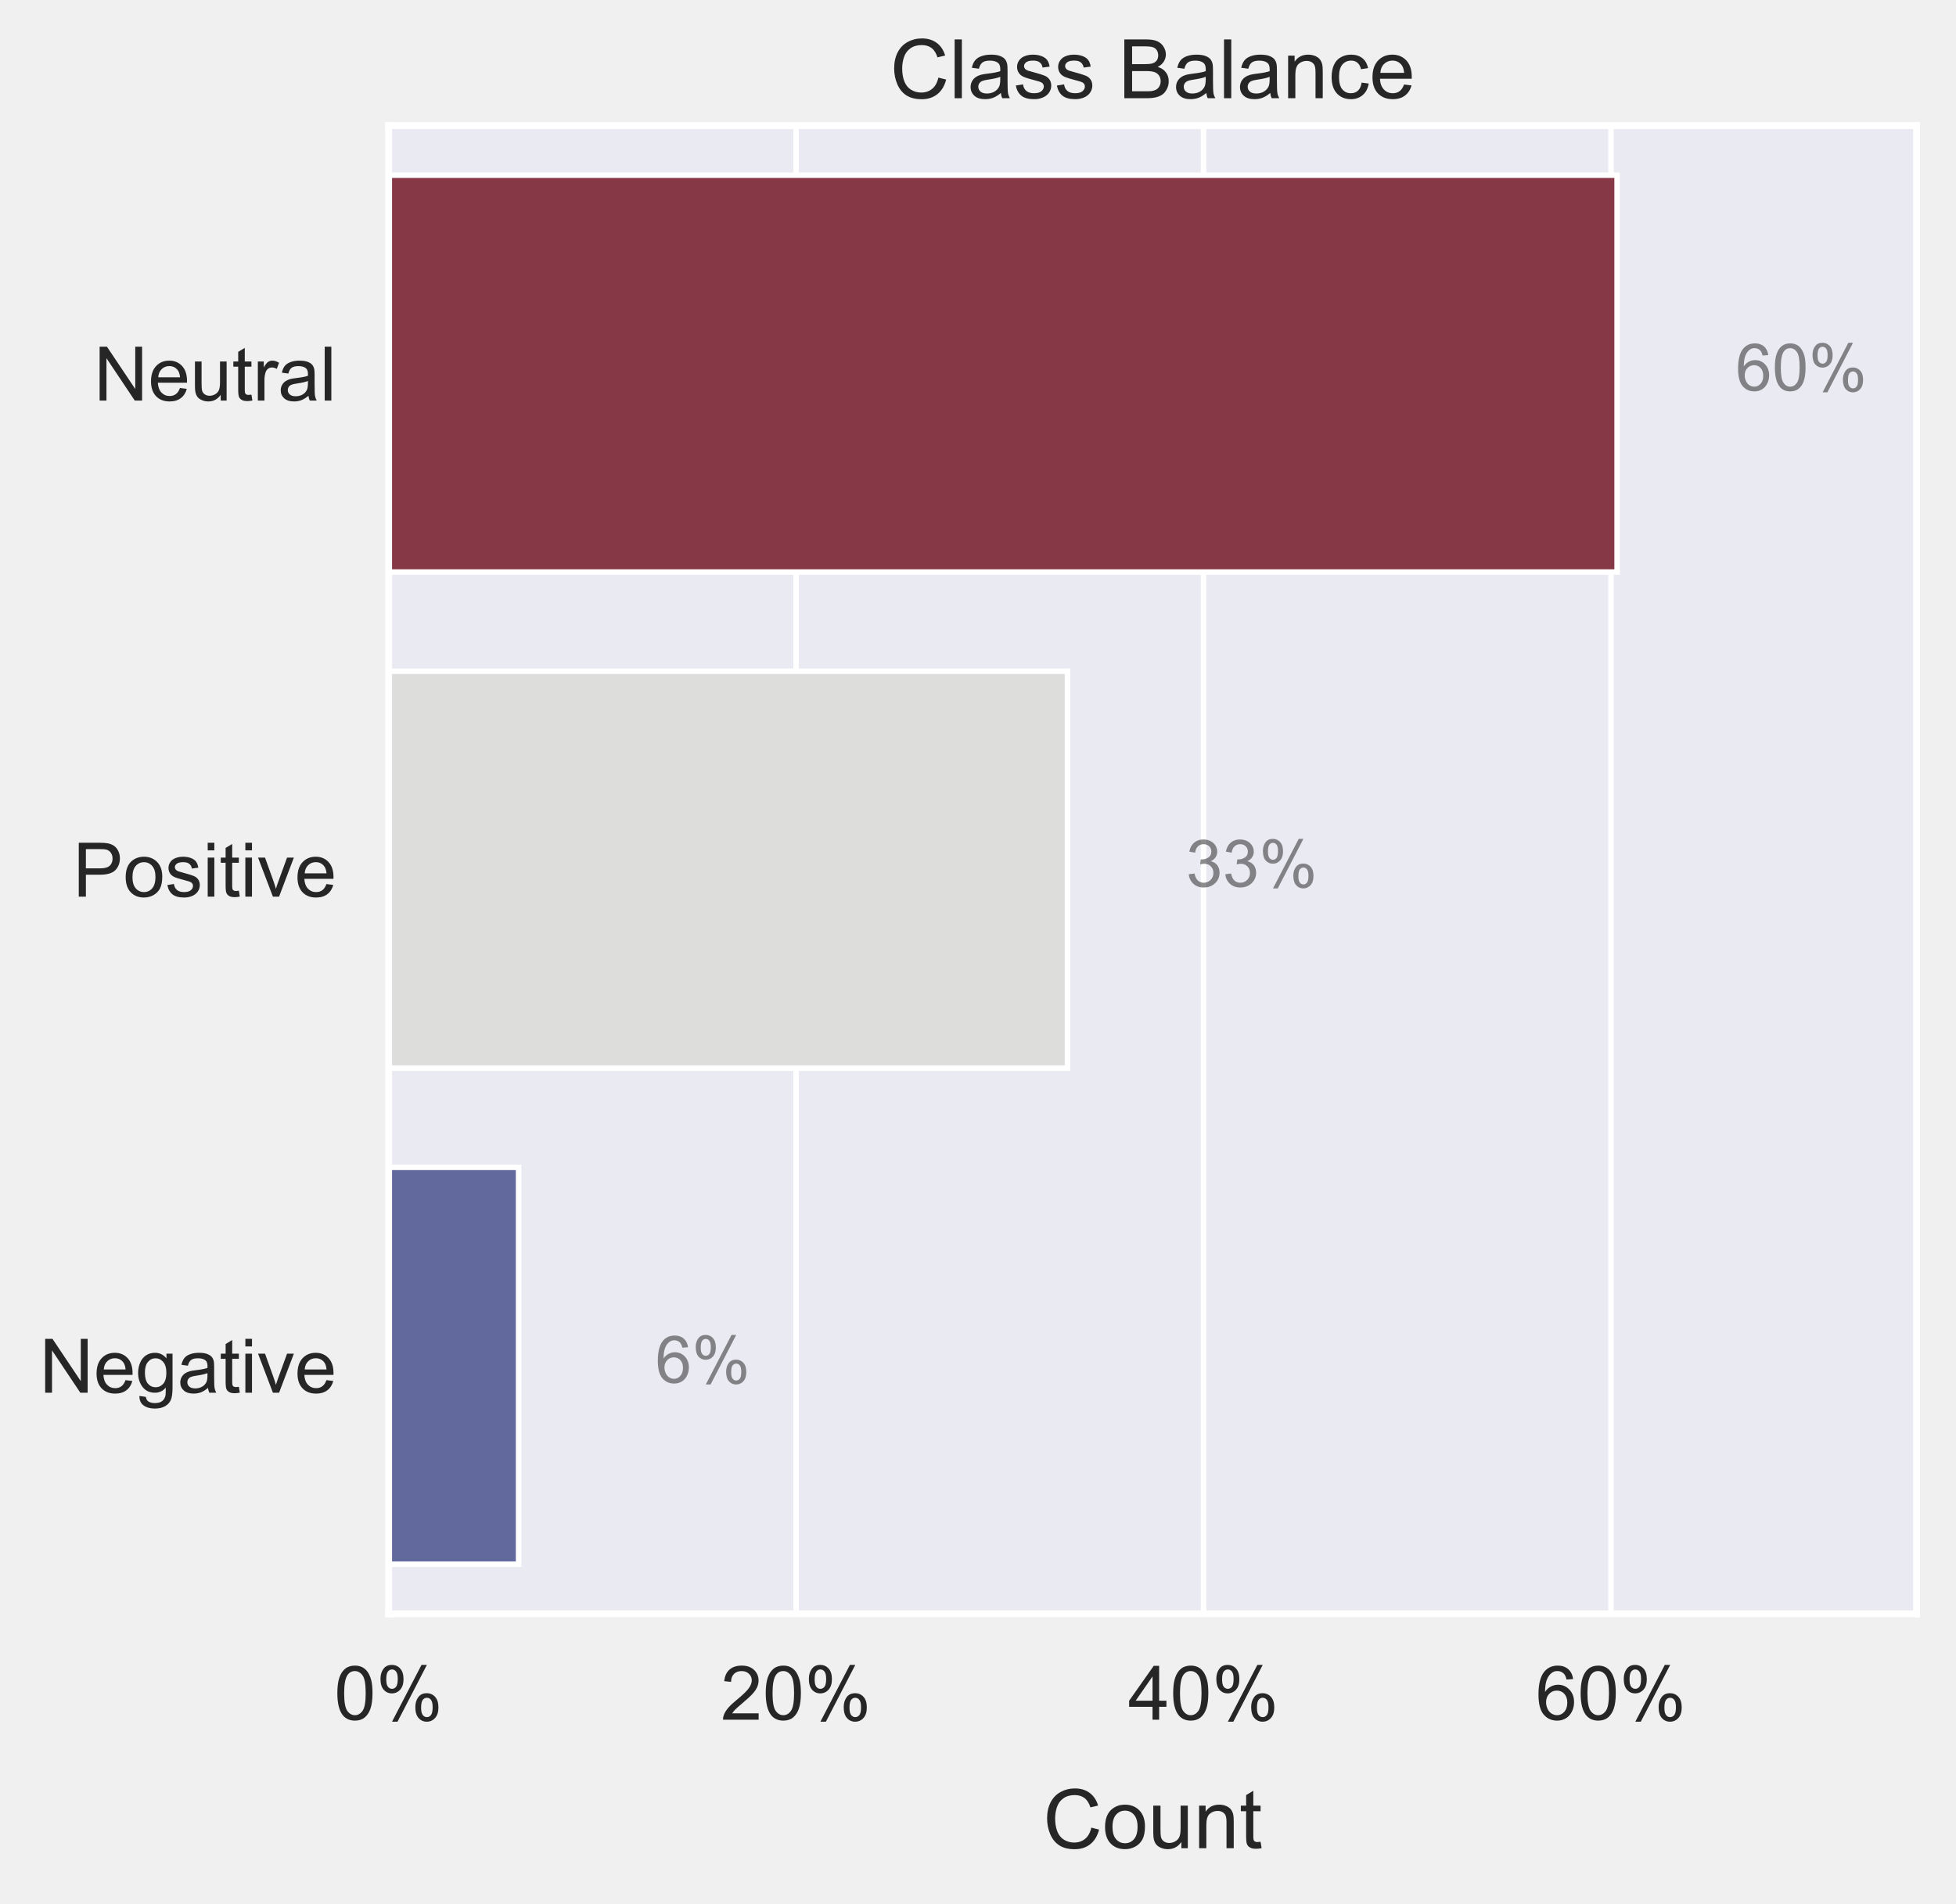
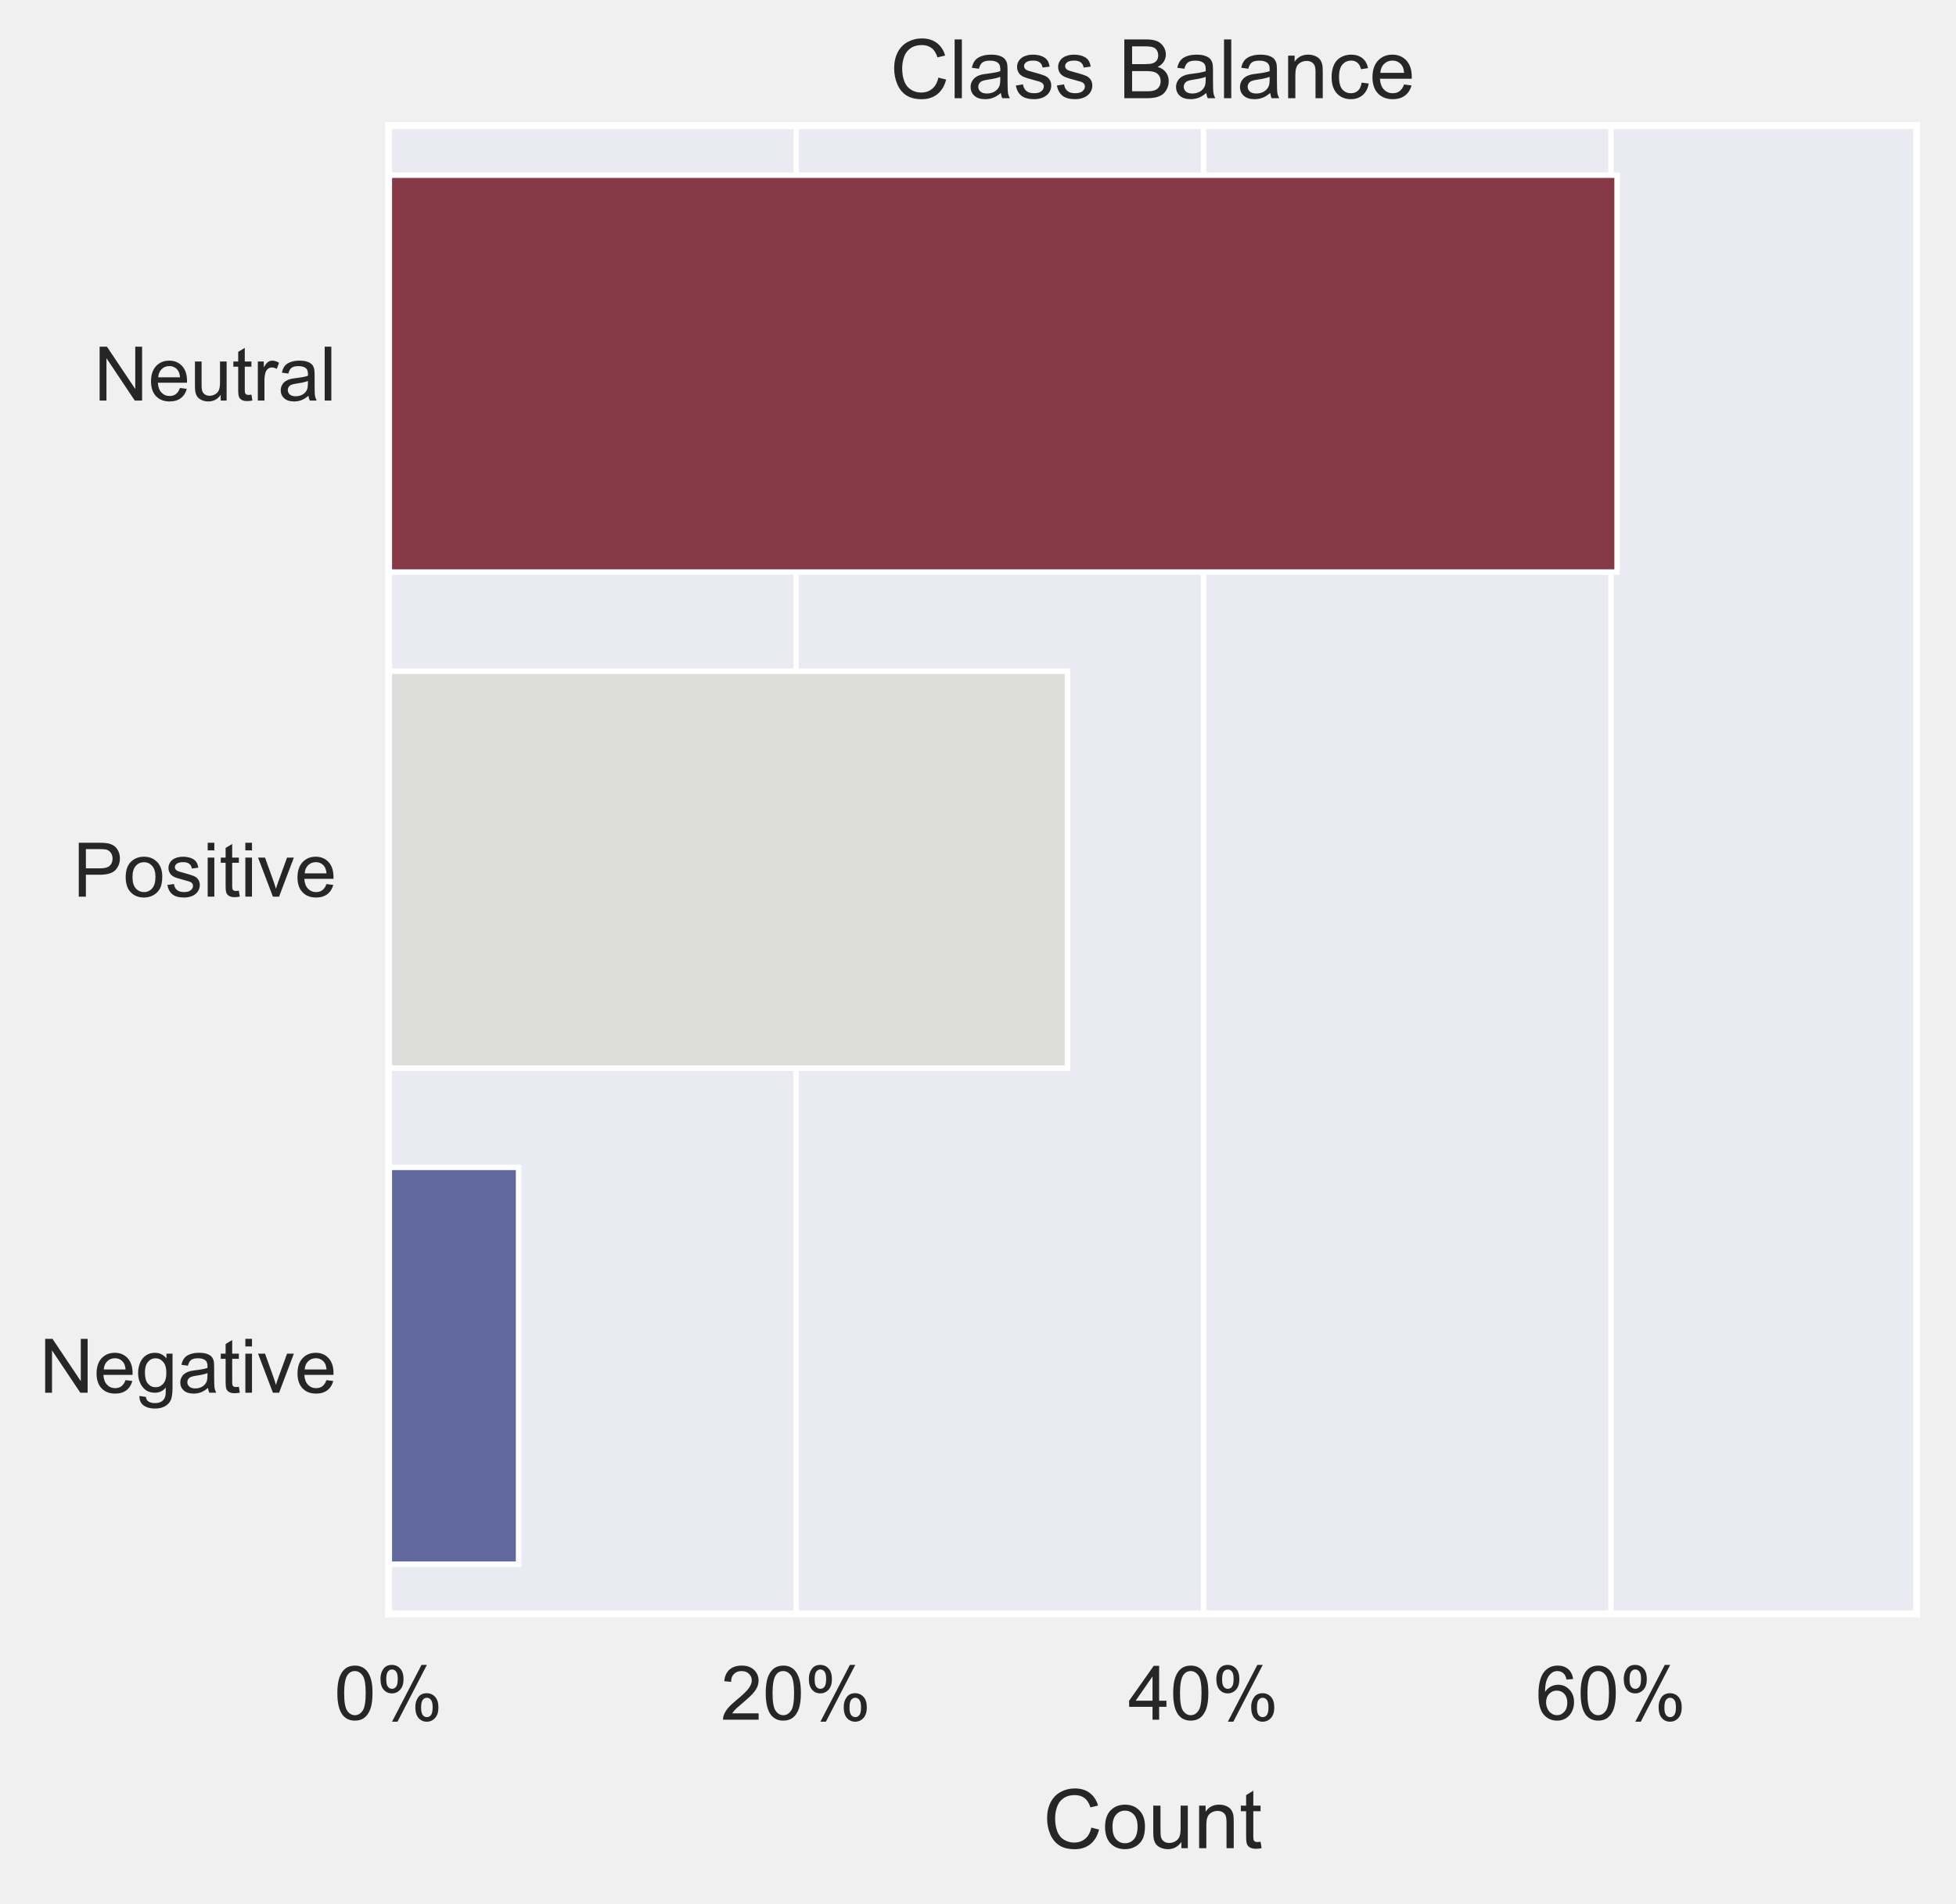
<svg xmlns="http://www.w3.org/2000/svg" xmlns:xlink="http://www.w3.org/1999/xlink" height="347.729pt" version="1.1" viewBox="0 0 357.165 347.729" width="357.165pt">
  <defs>
    <style type="text/css">*{stroke-linecap:butt;stroke-linejoin:round;}</style>
  </defs>
  <g id="figure_1">
    <g id="patch_1">
      <path d="M 0 347.729  L 357.165 347.729  L 357.165 0  L 0 0  z " style="fill:none;" />
    </g>
    <g id="axes_1">
      <g id="patch_2">
        <path d="M 70.965 294.737  L 349.965 294.737  L 349.965 22.937  L 70.965 22.937  z " style="fill:#eaeaf2;" />
      </g>
      <g id="matplotlib.axis_1">
        <g id="xtick_1">
          <g id="line2d_1">
-             <path clip-path="url(#p6a96d566b1)" d="M 70.965 294.737  L 70.965 22.937  " style="fill:none;stroke:#ffffff;stroke-linecap:round;" />
+             <path clip-path="url(#pdf92116644)" d="M 70.965 294.737  L 70.965 22.937  " style="fill:none;stroke:#ffffff;stroke-linecap:round;" />
          </g>
          <g id="text_1">
            <g style="fill:#262626;" transform="translate(61.02871 314.0787)scale(0.1375 -0.1375)">
              <defs>
-                 <path d="M 4.156 35.297  Q 4.156 48 6.766 55.734  Q 9.375 63.484 14.516 67.672  Q 19.672 71.875 27.484 71.875  Q 33.25 71.875 37.594 69.547  Q 41.938 67.234 44.766 62.859  Q 47.609 58.5 49.219 52.219  Q 50.828 45.953 50.828 35.297  Q 50.828 22.703 48.234 14.969  Q 45.656 7.234 40.5 3  Q 35.359 -1.219 27.484 -1.219  Q 17.141 -1.219 11.234 6.203  Q 4.156 15.141 4.156 35.297  z M 13.188 35.297  Q 13.188 17.672 17.312 11.828  Q 21.438 6 27.484 6  Q 33.547 6 37.672 11.859  Q 41.797 17.719 41.797 35.297  Q 41.797 52.984 37.672 58.781  Q 33.547 64.594 27.391 64.594  Q 21.344 64.594 17.719 59.469  Q 13.188 52.938 13.188 35.297  z " id="ArialMT-48" />
-                 <path d="M 5.812 54.391  Q 5.812 62.062 9.672 67.422  Q 13.531 72.797 20.844 72.797  Q 27.594 72.797 32 67.984  Q 36.422 63.188 36.422 53.859  Q 36.422 44.781 31.953 39.875  Q 27.484 34.969 20.953 34.969  Q 14.453 34.969 10.125 39.797  Q 5.812 44.625 5.812 54.391  z M 21.094 66.75  Q 17.828 66.75 15.656 63.906  Q 13.484 61.078 13.484 53.516  Q 13.484 46.625 15.672 43.812  Q 17.875 41.016 21.094 41.016  Q 24.422 41.016 26.594 43.844  Q 28.766 46.688 28.766 54.203  Q 28.766 61.141 26.562 63.938  Q 24.359 66.75 21.094 66.75  z M 21.141 -2.641  L 60.297 72.797  L 67.438 72.797  L 28.422 -2.641  z M 52.094 16.797  Q 52.094 24.516 55.953 29.859  Q 59.812 35.203 67.188 35.203  Q 73.922 35.203 78.344 30.391  Q 82.766 25.594 82.766 16.266  Q 82.766 7.172 78.297 2.266  Q 73.828 -2.641 67.234 -2.641  Q 60.75 -2.641 56.422 2.219  Q 52.094 7.078 52.094 16.797  z M 67.438 29.156  Q 64.109 29.156 61.938 26.312  Q 59.766 23.484 59.766 15.922  Q 59.766 9.078 61.953 6.25  Q 64.156 3.422 67.391 3.422  Q 70.75 3.422 72.922 6.25  Q 75.094 9.078 75.094 16.609  Q 75.094 23.531 72.891 26.344  Q 70.703 29.156 67.438 29.156  z " id="ArialMT-37" />
-               </defs>
-               <use xlink:href="#ArialMT-48" />
-               <use x="55.615" xlink:href="#ArialMT-37" />
+                 <path d="M 266 2259  Q 266 3072 433 3567  Q 600 4063 929 4331  Q 1259 4600 1759 4600  Q 2128 4600 2406 4451  Q 2684 4303 2865 4023  Q 3047 3744 3150 3342  Q 3253 2941 3253 2259  Q 3253 1453 3087 958  Q 2922 463 2592 192  Q 2263 -78 1759 -78  Q 1097 -78 719 397  Q 266 969 266 2259  z M 844 2259  Q 844 1131 1108 757  Q 1372 384 1759 384  Q 2147 384 2411 759  Q 2675 1134 2675 2259  Q 2675 3391 2411 3762  Q 2147 4134 1753 4134  Q 1366 4134 1134 3806  Q 844 3388 844 2259  z " id="ArialMT-30" transform="scale(0.015625)" />
+                 <path d="M 372 3481  Q 372 3972 619 4315  Q 866 4659 1334 4659  Q 1766 4659 2048 4351  Q 2331 4044 2331 3447  Q 2331 2866 2045 2552  Q 1759 2238 1341 2238  Q 925 2238 648 2547  Q 372 2856 372 3481  z M 1350 4272  Q 1141 4272 1002 4090  Q 863 3909 863 3425  Q 863 2984 1003 2804  Q 1144 2625 1350 2625  Q 1563 2625 1702 2806  Q 1841 2988 1841 3469  Q 1841 3913 1700 4092  Q 1559 4272 1350 4272  z M 1353 -169  L 3859 4659  L 4316 4659  L 1819 -169  L 1353 -169  z M 3334 1075  Q 3334 1569 3581 1911  Q 3828 2253 4300 2253  Q 4731 2253 5014 1945  Q 5297 1638 5297 1041  Q 5297 459 5011 145  Q 4725 -169 4303 -169  Q 3888 -169 3611 142  Q 3334 453 3334 1075  z M 4316 1866  Q 4103 1866 3964 1684  Q 3825 1503 3825 1019  Q 3825 581 3965 400  Q 4106 219 4313 219  Q 4528 219 4667 400  Q 4806 581 4806 1063  Q 4806 1506 4665 1686  Q 4525 1866 4316 1866  z " id="ArialMT-25" transform="scale(0.015625)" />
+               </defs>
+               <use xlink:href="#ArialMT-30" />
+               <use x="55.615" xlink:href="#ArialMT-25" />
            </g>
          </g>
        </g>
        <g id="xtick_2">
          <g id="line2d_2">
-             <path clip-path="url(#p6a96d566b1)" d="M 145.365 294.737  L 145.365 22.937  " style="fill:none;stroke:#ffffff;stroke-linecap:round;" />
+             <path clip-path="url(#pdf92116644)" d="M 145.365 294.737  L 145.365 22.937  " style="fill:none;stroke:#ffffff;stroke-linecap:round;" />
          </g>
          <g id="text_2">
            <g style="fill:#262626;" transform="translate(131.6056 314.0787)scale(0.1375 -0.1375)">
              <defs>
-                 <path d="M 50.344 8.453  L 50.344 0  L 3.031 0  Q 2.938 3.172 4.047 6.109  Q 5.859 10.938 9.828 15.625  Q 13.812 20.312 21.344 26.469  Q 33.016 36.031 37.109 41.625  Q 41.219 47.219 41.219 52.203  Q 41.219 57.422 37.469 61  Q 33.734 64.594 27.734 64.594  Q 21.391 64.594 17.578 60.781  Q 13.766 56.984 13.719 50.25  L 4.688 51.172  Q 5.609 61.281 11.656 66.578  Q 17.719 71.875 27.938 71.875  Q 38.234 71.875 44.234 66.156  Q 50.25 60.453 50.25 52  Q 50.25 47.703 48.484 43.547  Q 46.734 39.406 42.656 34.812  Q 38.578 30.219 29.109 22.219  Q 21.188 15.578 18.938 13.203  Q 16.703 10.844 15.234 8.453  z " id="ArialMT-50" />
-               </defs>
-               <use xlink:href="#ArialMT-50" />
-               <use x="55.615" xlink:href="#ArialMT-48" />
-               <use x="111.23" xlink:href="#ArialMT-37" />
+                 <path d="M 3222 541  L 3222 0  L 194 0  Q 188 203 259 391  Q 375 700 629 1000  Q 884 1300 1366 1694  Q 2113 2306 2375 2664  Q 2638 3022 2638 3341  Q 2638 3675 2398 3904  Q 2159 4134 1775 4134  Q 1369 4134 1125 3890  Q 881 3647 878 3216  L 300 3275  Q 359 3922 746 4261  Q 1134 4600 1788 4600  Q 2447 4600 2831 4234  Q 3216 3869 3216 3328  Q 3216 3053 3103 2787  Q 2991 2522 2730 2228  Q 2469 1934 1863 1422  Q 1356 997 1212 845  Q 1069 694 975 541  L 3222 541  z " id="ArialMT-32" transform="scale(0.015625)" />
+               </defs>
+               <use xlink:href="#ArialMT-32" />
+               <use x="55.615" xlink:href="#ArialMT-30" />
+               <use x="111.23" xlink:href="#ArialMT-25" />
            </g>
          </g>
        </g>
        <g id="xtick_3">
          <g id="line2d_3">
-             <path clip-path="url(#p6a96d566b1)" d="M 219.765 294.737  L 219.765 22.937  " style="fill:none;stroke:#ffffff;stroke-linecap:round;" />
+             <path clip-path="url(#pdf92116644)" d="M 219.765 294.737  L 219.765 22.937  " style="fill:none;stroke:#ffffff;stroke-linecap:round;" />
          </g>
          <g id="text_3">
            <g style="fill:#262626;" transform="translate(206.0056 314.0787)scale(0.1375 -0.1375)">
              <defs>
-                 <path d="M 32.328 0  L 32.328 17.141  L 1.266 17.141  L 1.266 25.203  L 33.938 71.578  L 41.109 71.578  L 41.109 25.203  L 50.781 25.203  L 50.781 17.141  L 41.109 17.141  L 41.109 0  z M 32.328 25.203  L 32.328 57.469  L 9.906 25.203  z " id="ArialMT-52" />
-               </defs>
-               <use xlink:href="#ArialMT-52" />
-               <use x="55.615" xlink:href="#ArialMT-48" />
-               <use x="111.23" xlink:href="#ArialMT-37" />
+                 <path d="M 2069 0  L 2069 1097  L 81 1097  L 81 1613  L 2172 4581  L 2631 4581  L 2631 1613  L 3250 1613  L 3250 1097  L 2631 1097  L 2631 0  L 2069 0  z M 2069 1613  L 2069 3678  L 634 1613  L 2069 1613  z " id="ArialMT-34" transform="scale(0.015625)" />
+               </defs>
+               <use xlink:href="#ArialMT-34" />
+               <use x="55.615" xlink:href="#ArialMT-30" />
+               <use x="111.23" xlink:href="#ArialMT-25" />
            </g>
          </g>
        </g>
        <g id="xtick_4">
          <g id="line2d_4">
-             <path clip-path="url(#p6a96d566b1)" d="M 294.165 294.737  L 294.165 22.937  " style="fill:none;stroke:#ffffff;stroke-linecap:round;" />
+             <path clip-path="url(#pdf92116644)" d="M 294.165 294.737  L 294.165 22.937  " style="fill:none;stroke:#ffffff;stroke-linecap:round;" />
          </g>
          <g id="text_4">
            <g style="fill:#262626;" transform="translate(280.4056 314.0787)scale(0.1375 -0.1375)">
              <defs>
-                 <path d="M 49.75 54.047  L 41.016 53.375  Q 39.844 58.547 37.703 60.891  Q 34.125 64.656 28.906 64.656  Q 24.703 64.656 21.531 62.312  Q 17.391 59.281 14.984 53.469  Q 12.594 47.656 12.5 36.922  Q 15.672 41.75 20.266 44.094  Q 24.859 46.438 29.891 46.438  Q 38.672 46.438 44.844 39.969  Q 51.031 33.5 51.031 23.25  Q 51.031 16.5 48.125 10.719  Q 45.219 4.938 40.141 1.859  Q 35.062 -1.219 28.609 -1.219  Q 17.625 -1.219 10.688 6.859  Q 3.766 14.938 3.766 33.5  Q 3.766 54.25 11.422 63.672  Q 18.109 71.875 29.438 71.875  Q 37.891 71.875 43.281 67.141  Q 48.688 62.406 49.75 54.047  z M 13.875 23.188  Q 13.875 18.656 15.797 14.5  Q 17.719 10.359 21.188 8.172  Q 24.656 6 28.469 6  Q 34.031 6 38.031 10.484  Q 42.047 14.984 42.047 22.703  Q 42.047 30.125 38.078 34.391  Q 34.125 38.672 28.125 38.672  Q 22.172 38.672 18.016 34.391  Q 13.875 30.125 13.875 23.188  z " id="ArialMT-54" />
-               </defs>
-               <use xlink:href="#ArialMT-54" />
-               <use x="55.615" xlink:href="#ArialMT-48" />
-               <use x="111.23" xlink:href="#ArialMT-37" />
+                 <path d="M 3184 3459  L 2625 3416  Q 2550 3747 2413 3897  Q 2184 4138 1850 4138  Q 1581 4138 1378 3988  Q 1113 3794 959 3422  Q 806 3050 800 2363  Q 1003 2672 1297 2822  Q 1591 2972 1913 2972  Q 2475 2972 2870 2558  Q 3266 2144 3266 1488  Q 3266 1056 3080 686  Q 2894 316 2569 119  Q 2244 -78 1831 -78  Q 1128 -78 684 439  Q 241 956 241 2144  Q 241 3472 731 4075  Q 1159 4600 1884 4600  Q 2425 4600 2770 4297  Q 3116 3994 3184 3459  z M 888 1484  Q 888 1194 1011 928  Q 1134 663 1356 523  Q 1578 384 1822 384  Q 2178 384 2434 671  Q 2691 959 2691 1453  Q 2691 1928 2437 2201  Q 2184 2475 1800 2475  Q 1419 2475 1153 2201  Q 888 1928 888 1484  z " id="ArialMT-36" transform="scale(0.015625)" />
+               </defs>
+               <use xlink:href="#ArialMT-36" />
+               <use x="55.615" xlink:href="#ArialMT-30" />
+               <use x="111.23" xlink:href="#ArialMT-25" />
            </g>
          </g>
        </g>
        <g id="text_5">
          <g style="fill:#262626;" transform="translate(190.4531 337.5482)scale(0.15 -0.15)">
            <defs>
-               <path d="M 58.797 25.094  L 68.266 22.703  Q 65.281 11.031 57.547 4.906  Q 49.812 -1.219 38.625 -1.219  Q 27.047 -1.219 19.797 3.484  Q 12.547 8.203 8.766 17.141  Q 4.984 26.078 4.984 36.328  Q 4.984 47.516 9.25 55.828  Q 13.531 64.156 21.406 68.469  Q 29.297 72.797 38.766 72.797  Q 49.516 72.797 56.828 67.328  Q 64.156 61.859 67.047 51.953  L 57.719 49.75  Q 55.219 57.562 50.484 61.125  Q 45.75 64.703 38.578 64.703  Q 30.328 64.703 24.781 60.734  Q 19.234 56.781 16.984 50.109  Q 14.75 43.453 14.75 36.375  Q 14.75 27.25 17.406 20.438  Q 20.062 13.625 25.672 10.25  Q 31.297 6.891 37.844 6.891  Q 45.797 6.891 51.312 11.469  Q 56.844 16.062 58.797 25.094  z " id="ArialMT-67" />
-               <path d="M 3.328 25.922  Q 3.328 40.328 11.328 47.266  Q 18.016 53.031 27.641 53.031  Q 38.328 53.031 45.109 46.016  Q 51.906 39.016 51.906 26.656  Q 51.906 16.656 48.906 10.906  Q 45.906 5.172 40.156 2  Q 34.422 -1.172 27.641 -1.172  Q 16.75 -1.172 10.031 5.812  Q 3.328 12.797 3.328 25.922  z M 12.359 25.922  Q 12.359 15.969 16.703 11.016  Q 21.047 6.062 27.641 6.062  Q 34.188 6.062 38.531 11.031  Q 42.875 16.016 42.875 26.219  Q 42.875 35.844 38.5 40.797  Q 34.125 45.75 27.641 45.75  Q 21.047 45.75 16.703 40.812  Q 12.359 35.891 12.359 25.922  z " id="ArialMT-111" />
-               <path d="M 40.578 0  L 40.578 7.625  Q 34.516 -1.172 24.125 -1.172  Q 19.531 -1.172 15.547 0.578  Q 11.578 2.344 9.641 5  Q 7.719 7.672 6.938 11.531  Q 6.391 14.109 6.391 19.734  L 6.391 51.859  L 15.188 51.859  L 15.188 23.094  Q 15.188 16.219 15.719 13.812  Q 16.547 10.359 19.234 8.375  Q 21.922 6.391 25.875 6.391  Q 29.828 6.391 33.297 8.422  Q 36.766 10.453 38.203 13.938  Q 39.656 17.438 39.656 24.078  L 39.656 51.859  L 48.438 51.859  L 48.438 0  z " id="ArialMT-117" />
-               <path d="M 6.594 0  L 6.594 51.859  L 14.5 51.859  L 14.5 44.484  Q 20.219 53.031 31 53.031  Q 35.688 53.031 39.625 51.344  Q 43.562 49.656 45.516 46.922  Q 47.469 44.188 48.25 40.438  Q 48.734 37.984 48.734 31.891  L 48.734 0  L 39.938 0  L 39.938 31.547  Q 39.938 36.922 38.906 39.578  Q 37.891 42.234 35.281 43.812  Q 32.672 45.406 29.156 45.406  Q 23.531 45.406 19.453 41.844  Q 15.375 38.281 15.375 28.328  L 15.375 0  z " id="ArialMT-110" />
-               <path d="M 25.781 7.859  L 27.047 0.094  Q 23.344 -0.688 20.406 -0.688  Q 15.625 -0.688 12.984 0.828  Q 10.359 2.344 9.281 4.812  Q 8.203 7.281 8.203 15.188  L 8.203 45.016  L 1.766 45.016  L 1.766 51.859  L 8.203 51.859  L 8.203 64.703  L 16.938 69.969  L 16.938 51.859  L 25.781 51.859  L 25.781 45.016  L 16.938 45.016  L 16.938 14.703  Q 16.938 10.938 17.406 9.859  Q 17.875 8.797 18.922 8.156  Q 19.969 7.516 21.922 7.516  Q 23.391 7.516 25.781 7.859  z " id="ArialMT-116" />
+               <path d="M 3763 1606  L 4369 1453  Q 4178 706 3683 314  Q 3188 -78 2472 -78  Q 1731 -78 1267 223  Q 803 525 561 1097  Q 319 1669 319 2325  Q 319 3041 592 3573  Q 866 4106 1370 4382  Q 1875 4659 2481 4659  Q 3169 4659 3637 4309  Q 4106 3959 4291 3325  L 3694 3184  Q 3534 3684 3231 3912  Q 2928 4141 2469 4141  Q 1941 4141 1586 3887  Q 1231 3634 1087 3207  Q 944 2781 944 2328  Q 944 1744 1114 1308  Q 1284 872 1643 656  Q 2003 441 2422 441  Q 2931 441 3284 734  Q 3638 1028 3763 1606  z " id="ArialMT-43" transform="scale(0.015625)" />
+               <path d="M 213 1659  Q 213 2581 725 3025  Q 1153 3394 1769 3394  Q 2453 3394 2887 2945  Q 3322 2497 3322 1706  Q 3322 1066 3130 698  Q 2938 331 2570 128  Q 2203 -75 1769 -75  Q 1072 -75 642 372  Q 213 819 213 1659  z M 791 1659  Q 791 1022 1069 705  Q 1347 388 1769 388  Q 2188 388 2466 706  Q 2744 1025 2744 1678  Q 2744 2294 2464 2611  Q 2184 2928 1769 2928  Q 1347 2928 1069 2612  Q 791 2297 791 1659  z " id="ArialMT-6f" transform="scale(0.015625)" />
+               <path d="M 2597 0  L 2597 488  Q 2209 -75 1544 -75  Q 1250 -75 995 37  Q 741 150 617 320  Q 494 491 444 738  Q 409 903 409 1263  L 409 3319  L 972 3319  L 972 1478  Q 972 1038 1006 884  Q 1059 663 1231 536  Q 1403 409 1656 409  Q 1909 409 2131 539  Q 2353 669 2445 892  Q 2538 1116 2538 1541  L 2538 3319  L 3100 3319  L 3100 0  L 2597 0  z " id="ArialMT-75" transform="scale(0.015625)" />
+               <path d="M 422 0  L 422 3319  L 928 3319  L 928 2847  Q 1294 3394 1984 3394  Q 2284 3394 2536 3286  Q 2788 3178 2913 3003  Q 3038 2828 3088 2588  Q 3119 2431 3119 2041  L 3119 0  L 2556 0  L 2556 2019  Q 2556 2363 2490 2533  Q 2425 2703 2258 2804  Q 2091 2906 1866 2906  Q 1506 2906 1245 2678  Q 984 2450 984 1813  L 984 0  L 422 0  z " id="ArialMT-6e" transform="scale(0.015625)" />
+               <path d="M 1650 503  L 1731 6  Q 1494 -44 1306 -44  Q 1000 -44 831 53  Q 663 150 594 308  Q 525 466 525 972  L 525 2881  L 113 2881  L 113 3319  L 525 3319  L 525 4141  L 1084 4478  L 1084 3319  L 1650 3319  L 1650 2881  L 1084 2881  L 1084 941  Q 1084 700 1114 631  Q 1144 563 1211 522  Q 1278 481 1403 481  Q 1497 481 1650 503  z " id="ArialMT-74" transform="scale(0.015625)" />
            </defs>
-             <use xlink:href="#ArialMT-67" />
-             <use x="72.217" xlink:href="#ArialMT-111" />
-             <use x="127.832" xlink:href="#ArialMT-117" />
-             <use x="183.447" xlink:href="#ArialMT-110" />
-             <use x="239.062" xlink:href="#ArialMT-116" />
+             <use xlink:href="#ArialMT-43" />
+             <use x="72.217" xlink:href="#ArialMT-6f" />
+             <use x="127.832" xlink:href="#ArialMT-75" />
+             <use x="183.447" xlink:href="#ArialMT-6e" />
+             <use x="239.062" xlink:href="#ArialMT-74" />
          </g>
        </g>
      </g>
      <g id="matplotlib.axis_2">
        <g id="ytick_1">
          <g id="text_6">
            <g style="fill:#262626;" transform="translate(17.14297 73.15771)scale(0.1375 -0.1375)">
              <defs>
-                 <path d="M 7.625 0  L 7.625 71.578  L 17.328 71.578  L 54.938 15.375  L 54.938 71.578  L 64.016 71.578  L 64.016 0  L 54.297 0  L 16.703 56.25  L 16.703 0  z " id="ArialMT-78" />
-                 <path d="M 42.094 16.703  L 51.172 15.578  Q 49.031 7.625 43.219 3.219  Q 37.406 -1.172 28.375 -1.172  Q 17 -1.172 10.328 5.828  Q 3.656 12.844 3.656 25.484  Q 3.656 38.578 10.391 45.797  Q 17.141 53.031 27.875 53.031  Q 38.281 53.031 44.875 45.953  Q 51.469 38.875 51.469 26.031  Q 51.469 25.25 51.422 23.688  L 12.75 23.688  Q 13.234 15.141 17.578 10.594  Q 21.922 6.062 28.422 6.062  Q 33.25 6.062 36.672 8.594  Q 40.094 11.141 42.094 16.703  z M 13.234 30.906  L 42.188 30.906  Q 41.609 37.453 38.875 40.719  Q 34.672 45.797 27.984 45.797  Q 21.922 45.797 17.797 41.75  Q 13.672 37.703 13.234 30.906  z " id="ArialMT-101" />
-                 <path d="M 6.5 0  L 6.5 51.859  L 14.406 51.859  L 14.406 44  Q 17.438 49.516 20 51.266  Q 22.562 53.031 25.641 53.031  Q 30.078 53.031 34.672 50.203  L 31.641 42.047  Q 28.422 43.953 25.203 43.953  Q 22.312 43.953 20.016 42.219  Q 17.719 40.484 16.75 37.406  Q 15.281 32.719 15.281 27.156  L 15.281 0  z " id="ArialMT-114" />
-                 <path d="M 40.438 6.391  Q 35.547 2.25 31.031 0.531  Q 26.516 -1.172 21.344 -1.172  Q 12.797 -1.172 8.203 3  Q 3.609 7.172 3.609 13.672  Q 3.609 17.484 5.344 20.625  Q 7.078 23.781 9.891 25.688  Q 12.703 27.594 16.219 28.562  Q 18.797 29.25 24.031 29.891  Q 34.672 31.156 39.703 32.906  Q 39.75 34.719 39.75 35.203  Q 39.75 40.578 37.25 42.781  Q 33.891 45.75 27.25 45.75  Q 21.047 45.75 18.094 43.578  Q 15.141 41.406 13.719 35.891  L 5.125 37.062  Q 6.297 42.578 8.984 45.969  Q 11.672 49.359 16.75 51.188  Q 21.828 53.031 28.516 53.031  Q 35.156 53.031 39.297 51.469  Q 43.453 49.906 45.406 47.531  Q 47.359 45.172 48.141 41.547  Q 48.578 39.312 48.578 33.453  L 48.578 21.734  Q 48.578 9.469 49.141 6.219  Q 49.703 2.984 51.375 0  L 42.188 0  Q 40.828 2.734 40.438 6.391  z M 39.703 26.031  Q 34.906 24.078 25.344 22.703  Q 19.922 21.922 17.672 20.938  Q 15.438 19.969 14.203 18.094  Q 12.984 16.219 12.984 13.922  Q 12.984 10.406 15.641 8.062  Q 18.312 5.719 23.438 5.719  Q 28.516 5.719 32.469 7.938  Q 36.422 10.156 38.281 14.016  Q 39.703 17 39.703 22.797  z " id="ArialMT-97" />
-                 <path d="M 6.391 0  L 6.391 71.578  L 15.188 71.578  L 15.188 0  z " id="ArialMT-108" />
-               </defs>
-               <use xlink:href="#ArialMT-78" />
-               <use x="72.217" xlink:href="#ArialMT-101" />
-               <use x="127.832" xlink:href="#ArialMT-117" />
-               <use x="183.447" xlink:href="#ArialMT-116" />
-               <use x="211.23" xlink:href="#ArialMT-114" />
-               <use x="244.531" xlink:href="#ArialMT-97" />
-               <use x="300.146" xlink:href="#ArialMT-108" />
+                 <path d="M 488 0  L 488 4581  L 1109 4581  L 3516 984  L 3516 4581  L 4097 4581  L 4097 0  L 3475 0  L 1069 3600  L 1069 0  L 488 0  z " id="ArialMT-4e" transform="scale(0.015625)" />
+                 <path d="M 2694 1069  L 3275 997  Q 3138 488 2766 206  Q 2394 -75 1816 -75  Q 1088 -75 661 373  Q 234 822 234 1631  Q 234 2469 665 2931  Q 1097 3394 1784 3394  Q 2450 3394 2872 2941  Q 3294 2488 3294 1666  Q 3294 1616 3291 1516  L 816 1516  Q 847 969 1125 678  Q 1403 388 1819 388  Q 2128 388 2347 550  Q 2566 713 2694 1069  z M 847 1978  L 2700 1978  Q 2663 2397 2488 2606  Q 2219 2931 1791 2931  Q 1403 2931 1139 2672  Q 875 2413 847 1978  z " id="ArialMT-65" transform="scale(0.015625)" />
+                 <path d="M 416 0  L 416 3319  L 922 3319  L 922 2816  Q 1116 3169 1280 3281  Q 1444 3394 1641 3394  Q 1925 3394 2219 3213  L 2025 2691  Q 1819 2813 1613 2813  Q 1428 2813 1281 2702  Q 1134 2591 1072 2394  Q 978 2094 978 1738  L 978 0  L 416 0  z " id="ArialMT-72" transform="scale(0.015625)" />
+                 <path d="M 2588 409  Q 2275 144 1986 34  Q 1697 -75 1366 -75  Q 819 -75 525 192  Q 231 459 231 875  Q 231 1119 342 1320  Q 453 1522 633 1644  Q 813 1766 1038 1828  Q 1203 1872 1538 1913  Q 2219 1994 2541 2106  Q 2544 2222 2544 2253  Q 2544 2597 2384 2738  Q 2169 2928 1744 2928  Q 1347 2928 1158 2789  Q 969 2650 878 2297  L 328 2372  Q 403 2725 575 2942  Q 747 3159 1072 3276  Q 1397 3394 1825 3394  Q 2250 3394 2515 3294  Q 2781 3194 2906 3042  Q 3031 2891 3081 2659  Q 3109 2516 3109 2141  L 3109 1391  Q 3109 606 3145 398  Q 3181 191 3288 0  L 2700 0  Q 2613 175 2588 409  z M 2541 1666  Q 2234 1541 1622 1453  Q 1275 1403 1131 1340  Q 988 1278 909 1158  Q 831 1038 831 891  Q 831 666 1001 516  Q 1172 366 1500 366  Q 1825 366 2078 508  Q 2331 650 2450 897  Q 2541 1088 2541 1459  L 2541 1666  z " id="ArialMT-61" transform="scale(0.015625)" />
+                 <path d="M 409 0  L 409 4581  L 972 4581  L 972 0  L 409 0  z " id="ArialMT-6c" transform="scale(0.015625)" />
+               </defs>
+               <use xlink:href="#ArialMT-4e" />
+               <use x="72.217" xlink:href="#ArialMT-65" />
+               <use x="127.832" xlink:href="#ArialMT-75" />
+               <use x="183.447" xlink:href="#ArialMT-74" />
+               <use x="211.23" xlink:href="#ArialMT-72" />
+               <use x="244.531" xlink:href="#ArialMT-61" />
+               <use x="300.146" xlink:href="#ArialMT-6c" />
            </g>
          </g>
        </g>
        <g id="ytick_2">
          <g id="text_7">
            <g style="fill:#262626;" transform="translate(13.3209 163.7577)scale(0.1375 -0.1375)">
              <defs>
-                 <path d="M 7.719 0  L 7.719 71.578  L 34.719 71.578  Q 41.844 71.578 45.609 70.906  Q 50.875 70.016 54.438 67.547  Q 58.016 65.094 60.188 60.641  Q 62.359 56.203 62.359 50.875  Q 62.359 41.75 56.547 35.422  Q 50.734 29.109 35.547 29.109  L 17.188 29.109  L 17.188 0  z M 17.188 37.547  L 35.688 37.547  Q 44.875 37.547 48.734 40.969  Q 52.594 44.391 52.594 50.594  Q 52.594 55.078 50.312 58.266  Q 48.047 61.469 44.344 62.5  Q 41.938 63.141 35.5 63.141  L 17.188 63.141  z " id="ArialMT-80" />
-                 <path d="M 3.078 15.484  L 11.766 16.844  Q 12.5 11.625 15.844 8.844  Q 19.188 6.062 25.203 6.062  Q 31.25 6.062 34.172 8.516  Q 37.109 10.984 37.109 14.312  Q 37.109 17.281 34.516 19  Q 32.719 20.172 25.531 21.969  Q 15.875 24.422 12.141 26.203  Q 8.406 27.984 6.469 31.125  Q 4.547 34.281 4.547 38.094  Q 4.547 41.547 6.125 44.5  Q 7.719 47.469 10.453 49.422  Q 12.5 50.922 16.031 51.969  Q 19.578 53.031 23.641 53.031  Q 29.734 53.031 34.344 51.266  Q 38.969 49.516 41.156 46.5  Q 43.359 43.5 44.188 38.484  L 35.594 37.312  Q 35.016 41.312 32.203 43.547  Q 29.391 45.797 24.266 45.797  Q 18.219 45.797 15.625 43.797  Q 13.031 41.797 13.031 39.109  Q 13.031 37.406 14.109 36.031  Q 15.188 34.625 17.484 33.688  Q 18.797 33.203 25.25 31.453  Q 34.578 28.953 38.25 27.359  Q 41.938 25.781 44.031 22.75  Q 46.141 19.734 46.141 15.234  Q 46.141 10.844 43.578 6.953  Q 41.016 3.078 36.172 0.953  Q 31.344 -1.172 25.25 -1.172  Q 15.141 -1.172 9.844 3.031  Q 4.547 7.234 3.078 15.484  z " id="ArialMT-115" />
-                 <path d="M 6.641 61.469  L 6.641 71.578  L 15.438 71.578  L 15.438 61.469  z M 6.641 0  L 6.641 51.859  L 15.438 51.859  L 15.438 0  z " id="ArialMT-105" />
-                 <path d="M 21 0  L 1.266 51.859  L 10.547 51.859  L 21.688 20.797  Q 23.484 15.766 25 10.359  Q 26.172 14.453 28.266 20.219  L 39.797 51.859  L 48.828 51.859  L 29.203 0  z " id="ArialMT-118" />
-               </defs>
-               <use xlink:href="#ArialMT-80" />
-               <use x="66.699" xlink:href="#ArialMT-111" />
-               <use x="122.314" xlink:href="#ArialMT-115" />
-               <use x="172.314" xlink:href="#ArialMT-105" />
-               <use x="194.531" xlink:href="#ArialMT-116" />
-               <use x="222.314" xlink:href="#ArialMT-105" />
-               <use x="244.531" xlink:href="#ArialMT-118" />
-               <use x="294.531" xlink:href="#ArialMT-101" />
+                 <path d="M 494 0  L 494 4581  L 2222 4581  Q 2678 4581 2919 4538  Q 3256 4481 3484 4323  Q 3713 4166 3852 3881  Q 3991 3597 3991 3256  Q 3991 2672 3619 2267  Q 3247 1863 2275 1863  L 1100 1863  L 1100 0  L 494 0  z M 1100 2403  L 2284 2403  Q 2872 2403 3119 2622  Q 3366 2841 3366 3238  Q 3366 3525 3220 3729  Q 3075 3934 2838 4000  Q 2684 4041 2272 4041  L 1100 4041  L 1100 2403  z " id="ArialMT-50" transform="scale(0.015625)" />
+                 <path d="M 197 991  L 753 1078  Q 800 744 1014 566  Q 1228 388 1613 388  Q 2000 388 2187 545  Q 2375 703 2375 916  Q 2375 1106 2209 1216  Q 2094 1291 1634 1406  Q 1016 1563 777 1677  Q 538 1791 414 1992  Q 291 2194 291 2438  Q 291 2659 392 2848  Q 494 3038 669 3163  Q 800 3259 1026 3326  Q 1253 3394 1513 3394  Q 1903 3394 2198 3281  Q 2494 3169 2634 2976  Q 2775 2784 2828 2463  L 2278 2388  Q 2241 2644 2061 2787  Q 1881 2931 1553 2931  Q 1166 2931 1000 2803  Q 834 2675 834 2503  Q 834 2394 903 2306  Q 972 2216 1119 2156  Q 1203 2125 1616 2013  Q 2213 1853 2448 1751  Q 2684 1650 2818 1456  Q 2953 1263 2953 975  Q 2953 694 2789 445  Q 2625 197 2315 61  Q 2006 -75 1616 -75  Q 969 -75 630 194  Q 291 463 197 991  z " id="ArialMT-73" transform="scale(0.015625)" />
+                 <path d="M 425 3934  L 425 4581  L 988 4581  L 988 3934  L 425 3934  z M 425 0  L 425 3319  L 988 3319  L 988 0  L 425 0  z " id="ArialMT-69" transform="scale(0.015625)" />
+                 <path d="M 1344 0  L 81 3319  L 675 3319  L 1388 1331  Q 1503 1009 1600 663  Q 1675 925 1809 1294  L 2547 3319  L 3125 3319  L 1869 0  L 1344 0  z " id="ArialMT-76" transform="scale(0.015625)" />
+               </defs>
+               <use xlink:href="#ArialMT-50" />
+               <use x="66.699" xlink:href="#ArialMT-6f" />
+               <use x="122.314" xlink:href="#ArialMT-73" />
+               <use x="172.314" xlink:href="#ArialMT-69" />
+               <use x="194.531" xlink:href="#ArialMT-74" />
+               <use x="222.314" xlink:href="#ArialMT-69" />
+               <use x="244.531" xlink:href="#ArialMT-76" />
+               <use x="294.531" xlink:href="#ArialMT-65" />
            </g>
          </g>
        </g>
        <g id="ytick_3">
          <g id="text_8">
            <g style="fill:#262626;" transform="translate(7.2 254.3577)scale(0.1375 -0.1375)">
              <defs>
-                 <path d="M 4.984 -4.297  L 13.531 -5.562  Q 14.062 -9.516 16.5 -11.328  Q 19.781 -13.766 25.438 -13.766  Q 31.547 -13.766 34.859 -11.328  Q 38.188 -8.891 39.359 -4.5  Q 40.047 -1.812 39.984 6.781  Q 34.234 0 25.641 0  Q 14.938 0 9.078 7.719  Q 3.219 15.438 3.219 26.219  Q 3.219 33.641 5.906 39.906  Q 8.594 46.188 13.688 49.609  Q 18.797 53.031 25.688 53.031  Q 34.859 53.031 40.828 45.609  L 40.828 51.859  L 48.922 51.859  L 48.922 7.031  Q 48.922 -5.078 46.453 -10.125  Q 44 -15.188 38.641 -18.109  Q 33.297 -21.047 25.484 -21.047  Q 16.219 -21.047 10.5 -16.875  Q 4.781 -12.703 4.984 -4.297  z M 12.25 26.859  Q 12.25 16.656 16.297 11.969  Q 20.359 7.281 26.469 7.281  Q 32.516 7.281 36.609 11.938  Q 40.719 16.609 40.719 26.562  Q 40.719 36.078 36.5 40.906  Q 32.281 45.75 26.312 45.75  Q 20.453 45.75 16.344 40.984  Q 12.25 36.234 12.25 26.859  z " id="ArialMT-103" />
-               </defs>
-               <use xlink:href="#ArialMT-78" />
-               <use x="72.217" xlink:href="#ArialMT-101" />
-               <use x="127.832" xlink:href="#ArialMT-103" />
-               <use x="183.447" xlink:href="#ArialMT-97" />
-               <use x="239.062" xlink:href="#ArialMT-116" />
-               <use x="266.846" xlink:href="#ArialMT-105" />
-               <use x="289.062" xlink:href="#ArialMT-118" />
-               <use x="339.062" xlink:href="#ArialMT-101" />
+                 <path d="M 319 -275  L 866 -356  Q 900 -609 1056 -725  Q 1266 -881 1628 -881  Q 2019 -881 2231 -725  Q 2444 -569 2519 -288  Q 2563 -116 2559 434  Q 2191 0 1641 0  Q 956 0 581 494  Q 206 988 206 1678  Q 206 2153 378 2554  Q 550 2956 876 3175  Q 1203 3394 1644 3394  Q 2231 3394 2613 2919  L 2613 3319  L 3131 3319  L 3131 450  Q 3131 -325 2973 -648  Q 2816 -972 2473 -1159  Q 2131 -1347 1631 -1347  Q 1038 -1347 672 -1080  Q 306 -813 319 -275  z M 784 1719  Q 784 1066 1043 766  Q 1303 466 1694 466  Q 2081 466 2343 764  Q 2606 1063 2606 1700  Q 2606 2309 2336 2618  Q 2066 2928 1684 2928  Q 1309 2928 1046 2623  Q 784 2319 784 1719  z " id="ArialMT-67" transform="scale(0.015625)" />
+               </defs>
+               <use xlink:href="#ArialMT-4e" />
+               <use x="72.217" xlink:href="#ArialMT-65" />
+               <use x="127.832" xlink:href="#ArialMT-67" />
+               <use x="183.447" xlink:href="#ArialMT-61" />
+               <use x="239.062" xlink:href="#ArialMT-74" />
+               <use x="266.846" xlink:href="#ArialMT-69" />
+               <use x="289.062" xlink:href="#ArialMT-76" />
+               <use x="339.062" xlink:href="#ArialMT-65" />
            </g>
          </g>
        </g>
      </g>
      <g id="patch_3">
-         <path clip-path="url(#p6a96d566b1)" d="M 70.965 31.997  L 295.281 31.997  L 295.281 104.477  L 70.965 104.477  z " style="fill:#863846;stroke:#ffffff;stroke-linejoin:miter;" />
+         <path clip-path="url(#pdf92116644)" d="M 70.965 31.997  L 295.281 31.997  L 295.281 104.477  L 70.965 104.477  z " style="fill:#863846;stroke:#ffffff;stroke-linejoin:miter;" />
      </g>
      <g id="patch_4">
-         <path clip-path="url(#p6a96d566b1)" d="M 70.965 122.597  L 194.924 122.597  L 194.924 195.077  L 70.965 195.077  z " style="fill:#dddddc;stroke:#ffffff;stroke-linejoin:miter;" />
+         <path clip-path="url(#pdf92116644)" d="M 70.965 122.597  L 194.924 122.597  L 194.924 195.077  L 70.965 195.077  z " style="fill:#dddddc;stroke:#ffffff;stroke-linejoin:miter;" />
      </g>
      <g id="patch_5">
-         <path clip-path="url(#p6a96d566b1)" d="M 70.965 213.197  L 94.691 213.197  L 94.691 285.677  L 70.965 285.677  z " style="fill:#61699d;stroke:#ffffff;stroke-linejoin:miter;" />
+         <path clip-path="url(#pdf92116644)" d="M 70.965 213.197  L 94.691 213.197  L 94.691 285.677  L 70.965 285.677  z " style="fill:#61699d;stroke:#ffffff;stroke-linejoin:miter;" />
      </g>
      <g id="line2d_5">
-         <path clip-path="url(#p6a96d566b1)" style="fill:none;stroke:#424242;stroke-linecap:round;stroke-width:2.7;" />
+         <path clip-path="url(#pdf92116644)" style="fill:none;stroke:#424242;stroke-linecap:round;stroke-width:2.7;" />
      </g>
      <g id="line2d_6">
-         <path clip-path="url(#p6a96d566b1)" style="fill:none;stroke:#424242;stroke-linecap:round;stroke-width:2.7;" />
+         <path clip-path="url(#pdf92116644)" style="fill:none;stroke:#424242;stroke-linecap:round;stroke-width:2.7;" />
      </g>
      <g id="line2d_7">
-         <path clip-path="url(#p6a96d566b1)" style="fill:none;stroke:#424242;stroke-linecap:round;stroke-width:2.7;" />
+         <path clip-path="url(#pdf92116644)" style="fill:none;stroke:#424242;stroke-linecap:round;stroke-width:2.7;" />
      </g>
      <g id="patch_6">
        <path d="M 70.965 294.737  L 70.965 22.937  " style="fill:none;stroke:#ffffff;stroke-linecap:square;stroke-linejoin:miter;stroke-width:1.25;" />
      </g>
      <g id="patch_7">
        <path d="M 349.965 294.737  L 349.965 22.937  " style="fill:none;stroke:#ffffff;stroke-linecap:square;stroke-linejoin:miter;stroke-width:1.25;" />
      </g>
      <g id="patch_8">
        <path d="M 70.965 294.737  L 349.965 294.737  " style="fill:none;stroke:#ffffff;stroke-linecap:square;stroke-linejoin:miter;stroke-width:1.25;" />
      </g>
      <g id="patch_9">
        <path d="M 70.965 22.937  L 349.965 22.937  " style="fill:none;stroke:#ffffff;stroke-linecap:square;stroke-linejoin:miter;stroke-width:1.25;" />
      </g>
      <g id="text_9">
-         <g style="fill:#1a1a1a;opacity:0.5;" transform="translate(316.9197 71.33891)scale(0.12 -0.12)">
-           <use xlink:href="#ArialMT-54" />
-           <use x="55.615" xlink:href="#ArialMT-48" />
-           <use x="111.23" xlink:href="#ArialMT-37" />
-         </g>
-       </g>
-       <g id="text_10">
-         <g style="fill:#1a1a1a;opacity:0.5;" transform="translate(216.5625 161.9389)scale(0.12 -0.12)">
-           <defs>
-             <path d="M 4.203 18.891  L 12.984 20.062  Q 14.5 12.594 18.141 9.297  Q 21.781 6 27 6  Q 33.203 6 37.469 10.297  Q 41.75 14.594 41.75 20.953  Q 41.75 27 37.797 30.922  Q 33.844 34.859 27.734 34.859  Q 25.25 34.859 21.531 33.891  L 22.516 41.609  Q 23.391 41.5 23.922 41.5  Q 29.547 41.5 34.031 44.422  Q 38.531 47.359 38.531 53.469  Q 38.531 58.297 35.25 61.469  Q 31.984 64.656 26.812 64.656  Q 21.688 64.656 18.266 61.422  Q 14.844 58.203 13.875 51.766  L 5.078 53.328  Q 6.688 62.156 12.391 67.016  Q 18.109 71.875 26.609 71.875  Q 32.469 71.875 37.391 69.359  Q 42.328 66.844 44.938 62.5  Q 47.562 58.156 47.562 53.266  Q 47.562 48.641 45.062 44.828  Q 42.578 41.016 37.703 38.766  Q 44.047 37.312 47.562 32.688  Q 51.078 28.078 51.078 21.141  Q 51.078 11.766 44.234 5.25  Q 37.406 -1.266 26.953 -1.266  Q 17.531 -1.266 11.297 4.344  Q 5.078 9.969 4.203 18.891  z " id="ArialMT-51" />
-           </defs>
-           <use xlink:href="#ArialMT-51" />
-           <use x="55.615" xlink:href="#ArialMT-51" />
-           <use x="111.23" xlink:href="#ArialMT-37" />
-         </g>
-       </g>
-       <g id="text_11">
-         <g style="fill:#1a1a1a;opacity:0.5;" transform="translate(119.6668 252.5389)scale(0.12 -0.12)">
-           <use xlink:href="#ArialMT-54" />
-           <use x="55.615" xlink:href="#ArialMT-37" />
-         </g>
-       </g>
-       <g id="text_12">
        <g style="fill:#262626;" transform="translate(162.5262 17.93672)scale(0.15 -0.15)">
          <defs>
-             <path id="ArialMT-32" />
-             <path d="M 7.328 0  L 7.328 71.578  L 34.188 71.578  Q 42.391 71.578 47.344 69.406  Q 52.297 67.234 55.094 62.719  Q 57.906 58.203 57.906 53.266  Q 57.906 48.688 55.422 44.625  Q 52.938 40.578 47.906 38.094  Q 54.391 36.188 57.875 31.594  Q 61.375 27 61.375 20.75  Q 61.375 15.719 59.25 11.391  Q 57.125 7.078 54 4.734  Q 50.875 2.391 46.156 1.188  Q 41.453 0 34.625 0  z M 16.797 41.5  L 32.281 41.5  Q 38.578 41.5 41.312 42.328  Q 44.922 43.406 46.75 45.891  Q 48.578 48.391 48.578 52.156  Q 48.578 55.719 46.875 58.422  Q 45.172 61.141 41.984 62.141  Q 38.812 63.141 31.109 63.141  L 16.797 63.141  z M 16.797 8.453  L 34.625 8.453  Q 39.203 8.453 41.062 8.797  Q 44.344 9.375 46.531 10.734  Q 48.734 12.109 50.141 14.719  Q 51.562 17.328 51.562 20.75  Q 51.562 24.75 49.516 27.703  Q 47.469 30.672 43.828 31.859  Q 40.188 33.062 33.344 33.062  L 16.797 33.062  z " id="ArialMT-66" />
-             <path d="M 40.438 19  L 49.078 17.875  Q 47.656 8.938 41.812 3.875  Q 35.984 -1.172 27.484 -1.172  Q 16.844 -1.172 10.375 5.781  Q 3.906 12.75 3.906 25.734  Q 3.906 34.125 6.688 40.422  Q 9.469 46.734 15.156 49.875  Q 20.844 53.031 27.547 53.031  Q 35.984 53.031 41.359 48.75  Q 46.734 44.484 48.25 36.625  L 39.703 35.297  Q 38.484 40.531 35.375 43.156  Q 32.281 45.797 27.875 45.797  Q 21.234 45.797 17.078 41.031  Q 12.938 36.281 12.938 25.984  Q 12.938 15.531 16.938 10.797  Q 20.953 6.062 27.391 6.062  Q 32.562 6.062 36.031 9.234  Q 39.5 12.406 40.438 19  z " id="ArialMT-99" />
+             <path id="ArialMT-20" transform="scale(0.015625)" />
+             <path d="M 469 0  L 469 4581  L 2188 4581  Q 2713 4581 3030 4442  Q 3347 4303 3526 4014  Q 3706 3725 3706 3409  Q 3706 3116 3547 2856  Q 3388 2597 3066 2438  Q 3481 2316 3704 2022  Q 3928 1728 3928 1328  Q 3928 1006 3792 729  Q 3656 453 3456 303  Q 3256 153 2954 76  Q 2653 0 2216 0  L 469 0  z M 1075 2656  L 2066 2656  Q 2469 2656 2644 2709  Q 2875 2778 2992 2937  Q 3109 3097 3109 3338  Q 3109 3566 3000 3739  Q 2891 3913 2687 3977  Q 2484 4041 1991 4041  L 1075 4041  L 1075 2656  z M 1075 541  L 2216 541  Q 2509 541 2628 563  Q 2838 600 2978 687  Q 3119 775 3209 942  Q 3300 1109 3300 1328  Q 3300 1584 3169 1773  Q 3038 1963 2805 2039  Q 2572 2116 2134 2116  L 1075 2116  L 1075 541  z " id="ArialMT-42" transform="scale(0.015625)" />
+             <path d="M 2588 1216  L 3141 1144  Q 3050 572 2676 248  Q 2303 -75 1759 -75  Q 1078 -75 664 370  Q 250 816 250 1647  Q 250 2184 428 2587  Q 606 2991 970 3192  Q 1334 3394 1763 3394  Q 2303 3394 2647 3120  Q 2991 2847 3088 2344  L 2541 2259  Q 2463 2594 2264 2762  Q 2066 2931 1784 2931  Q 1359 2931 1093 2626  Q 828 2322 828 1663  Q 828 994 1084 691  Q 1341 388 1753 388  Q 2084 388 2306 591  Q 2528 794 2588 1216  z " id="ArialMT-63" transform="scale(0.015625)" />
          </defs>
-           <use xlink:href="#ArialMT-67" />
-           <use x="72.217" xlink:href="#ArialMT-108" />
-           <use x="94.434" xlink:href="#ArialMT-97" />
-           <use x="150.049" xlink:href="#ArialMT-115" />
-           <use x="200.049" xlink:href="#ArialMT-115" />
-           <use x="250.049" xlink:href="#ArialMT-32" />
-           <use x="277.832" xlink:href="#ArialMT-66" />
-           <use x="344.531" xlink:href="#ArialMT-97" />
-           <use x="400.146" xlink:href="#ArialMT-108" />
-           <use x="422.363" xlink:href="#ArialMT-97" />
-           <use x="477.979" xlink:href="#ArialMT-110" />
-           <use x="533.594" xlink:href="#ArialMT-99" />
-           <use x="583.594" xlink:href="#ArialMT-101" />
+           <use xlink:href="#ArialMT-43" />
+           <use x="72.217" xlink:href="#ArialMT-6c" />
+           <use x="94.434" xlink:href="#ArialMT-61" />
+           <use x="150.049" xlink:href="#ArialMT-73" />
+           <use x="200.049" xlink:href="#ArialMT-73" />
+           <use x="250.049" xlink:href="#ArialMT-20" />
+           <use x="277.832" xlink:href="#ArialMT-42" />
+           <use x="344.531" xlink:href="#ArialMT-61" />
+           <use x="400.146" xlink:href="#ArialMT-6c" />
+           <use x="422.363" xlink:href="#ArialMT-61" />
+           <use x="477.979" xlink:href="#ArialMT-6e" />
+           <use x="533.594" xlink:href="#ArialMT-63" />
+           <use x="583.594" xlink:href="#ArialMT-65" />
        </g>
      </g>
    </g>
  </g>
  <defs>
-     <clipPath id="p6a96d566b1">
+     <clipPath id="pdf92116644">
      <rect height="271.8" width="279" x="70.965" y="22.937" />
    </clipPath>
  </defs>
</svg>
